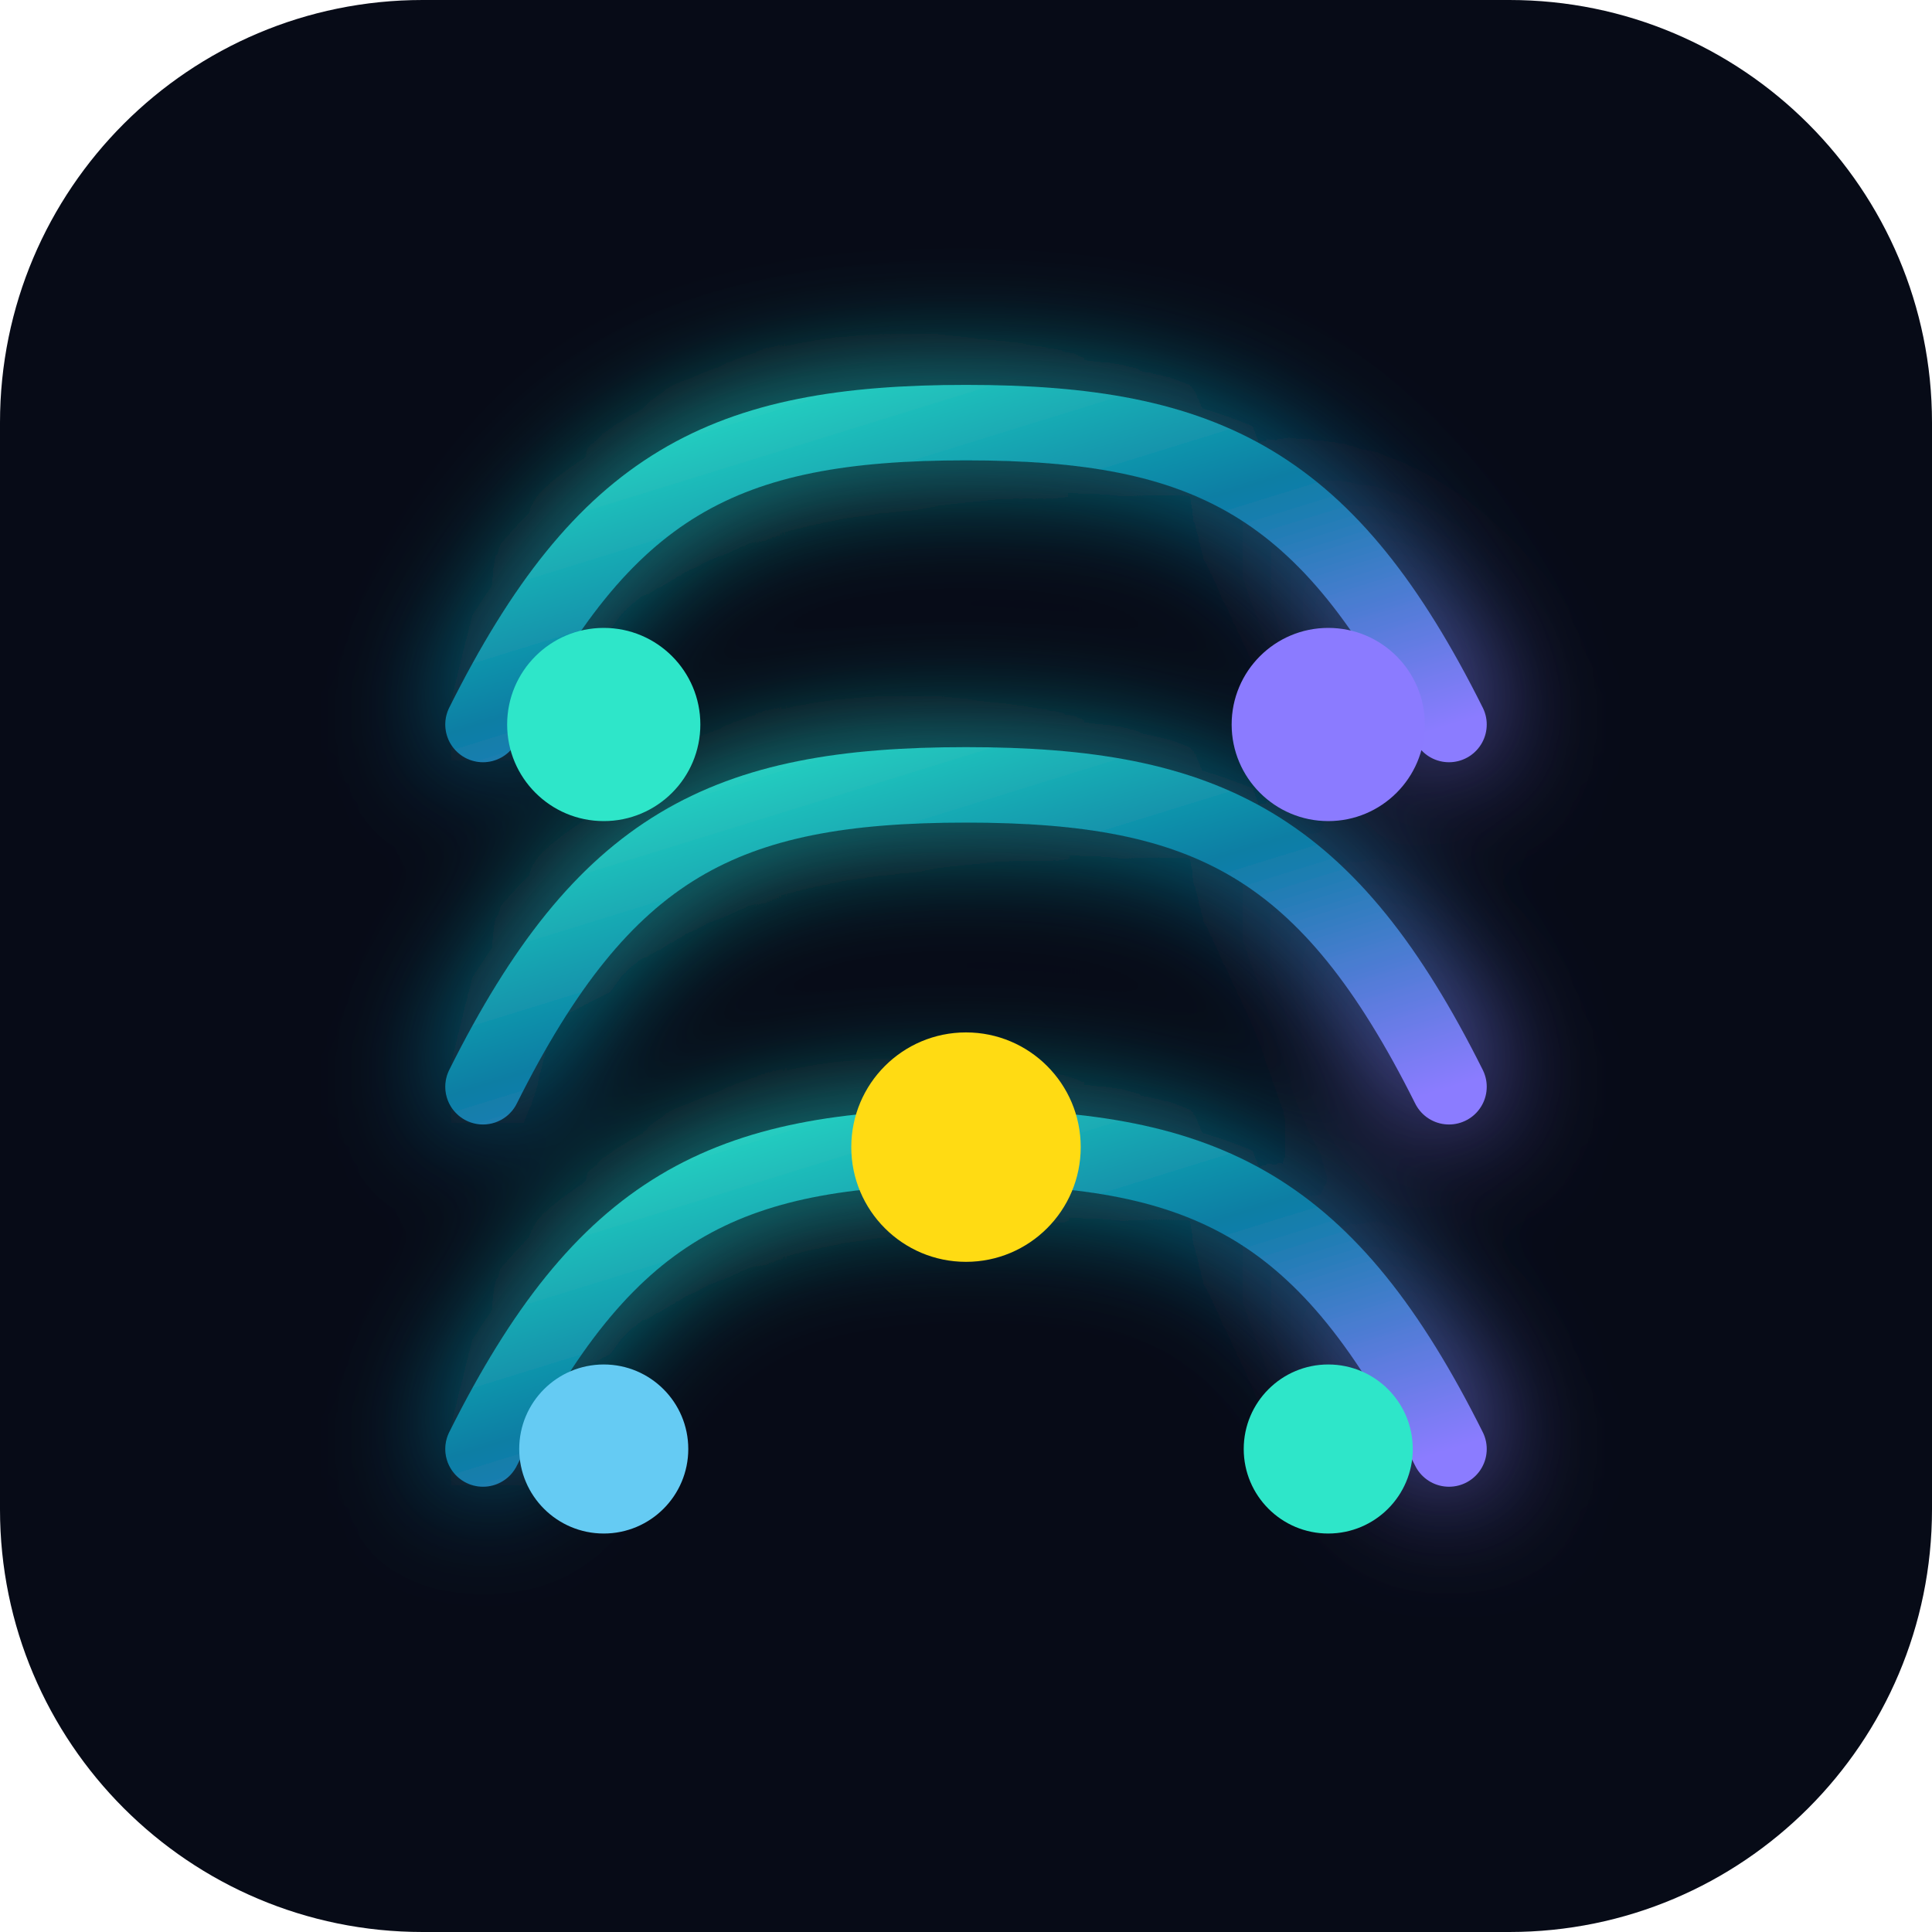
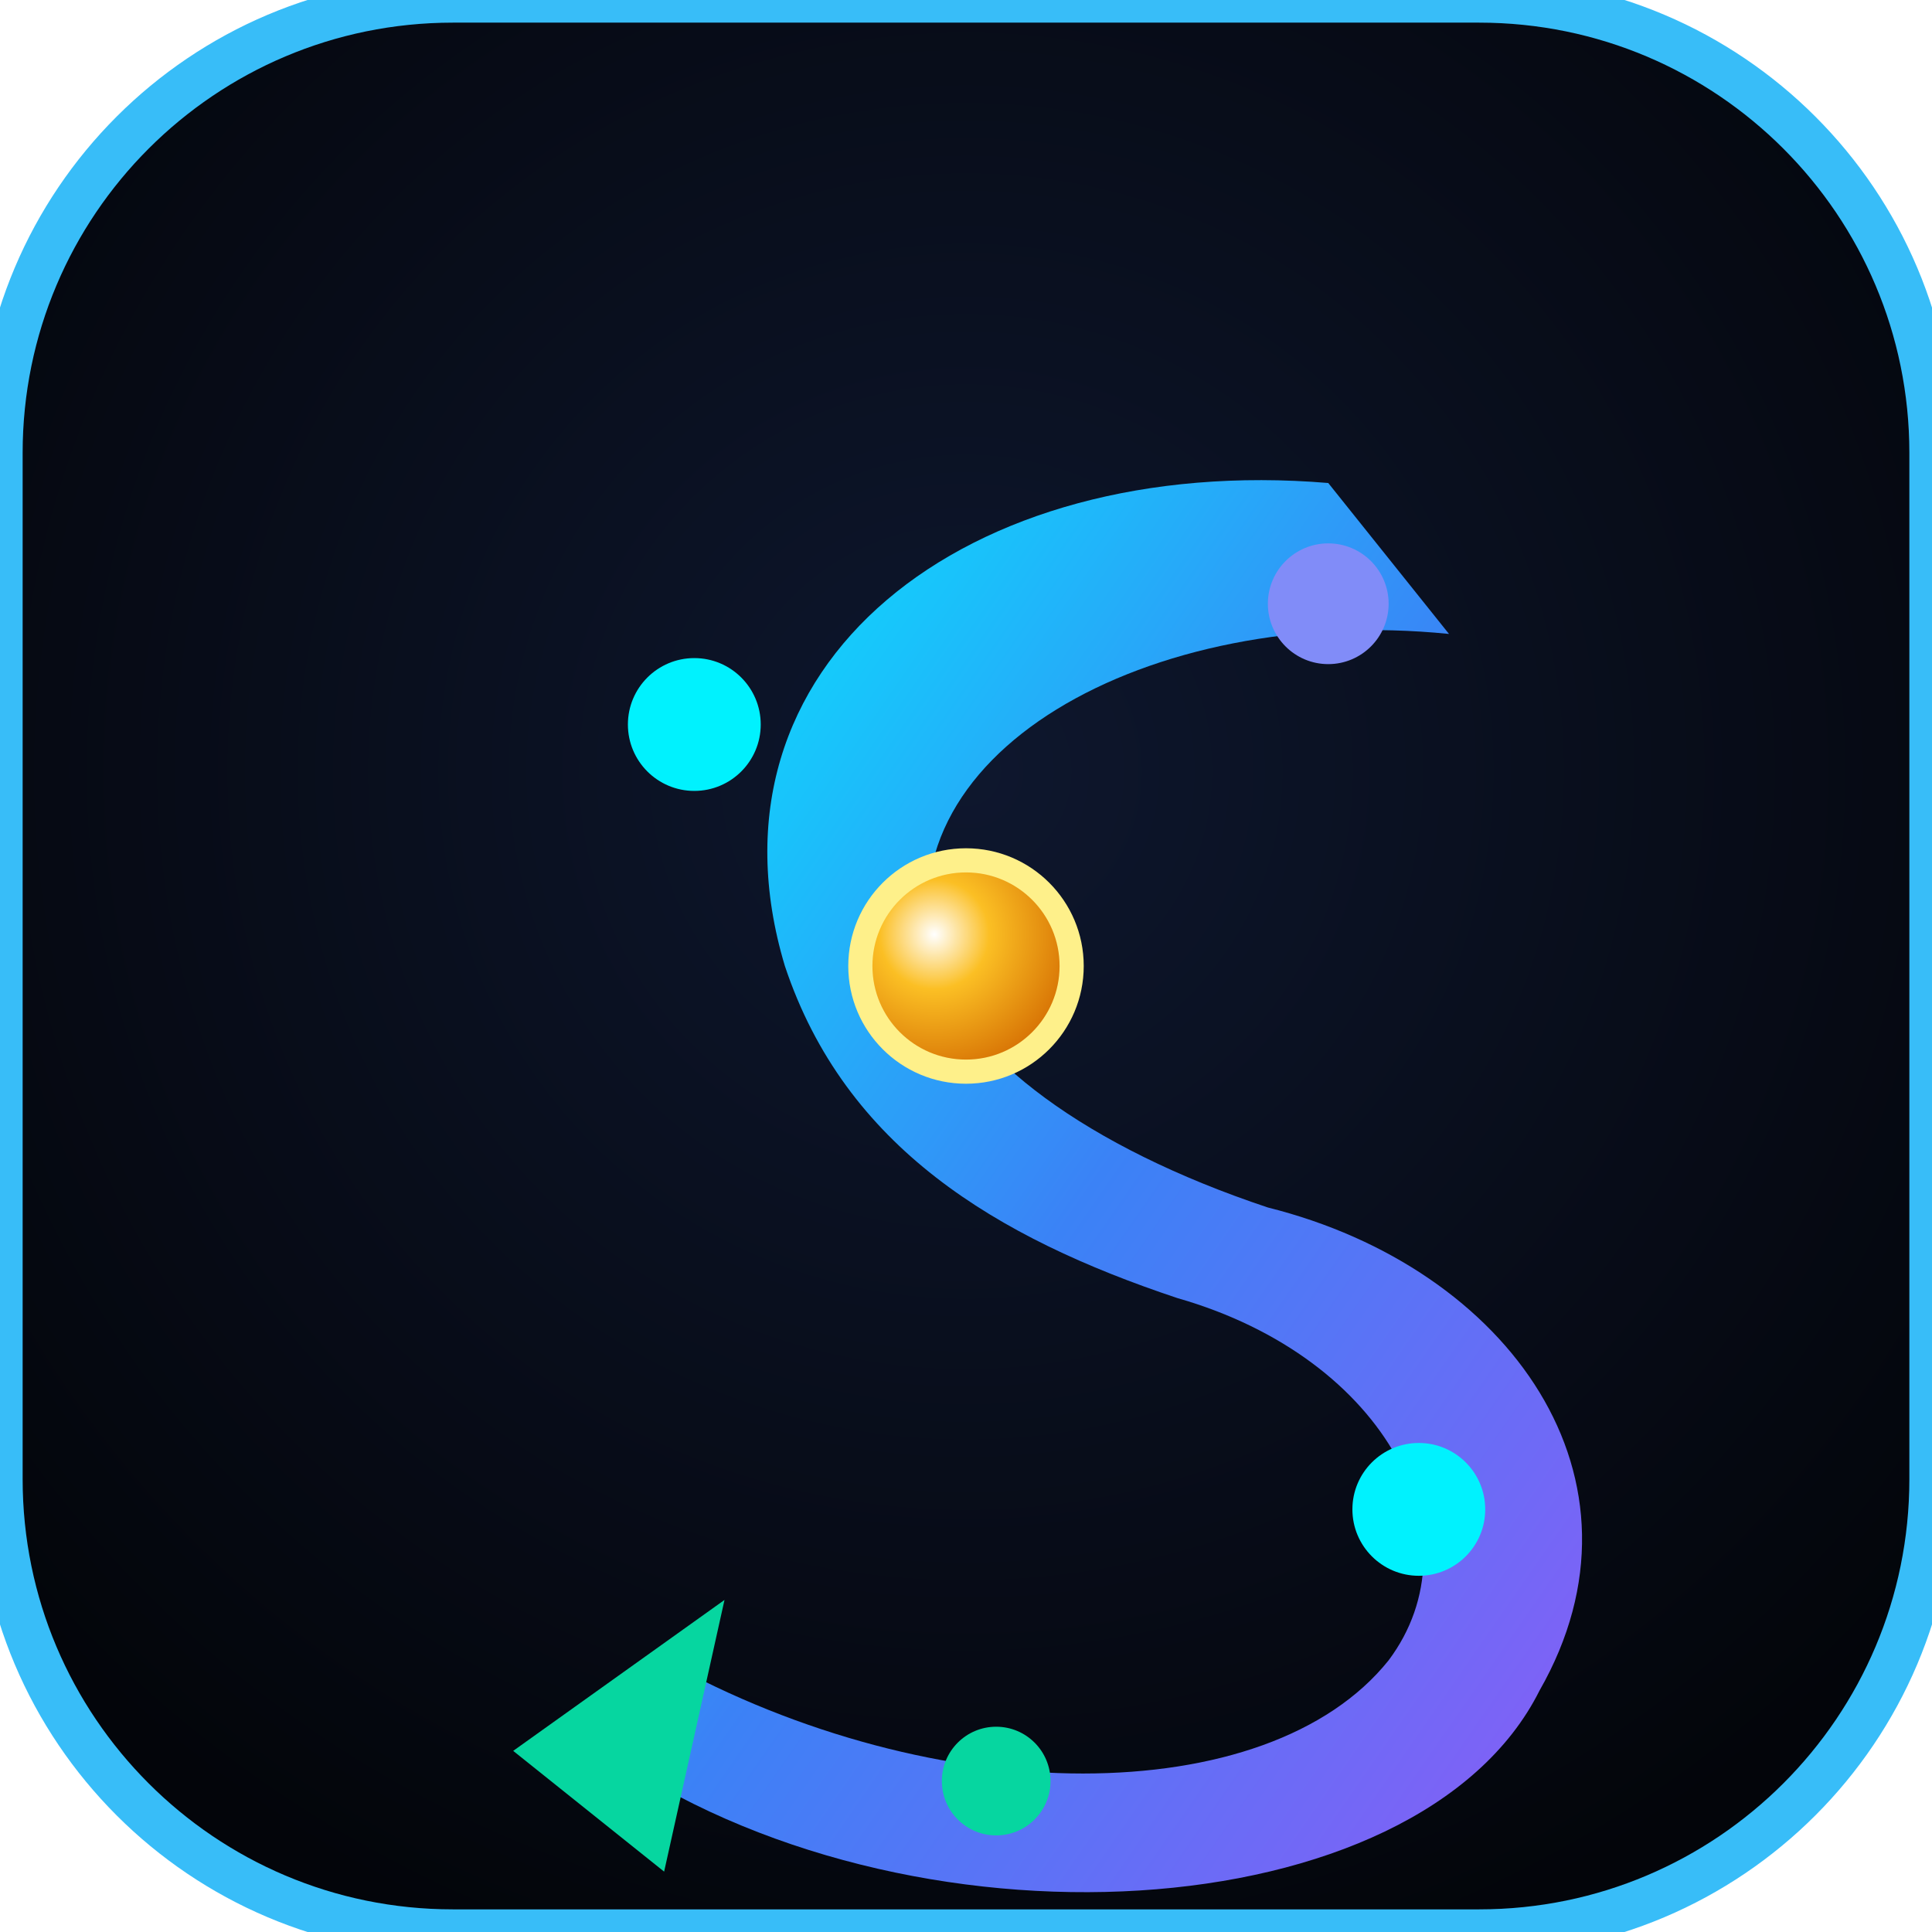
- <svg xmlns="http://www.w3.org/2000/svg" viewBox="0 0 64 64">
+ <svg xmlns="http://www.w3.org/2000/svg" viewBox="0 0 64 64" width="64" height="64">
  <defs>
-     <linearGradient id="g" x1="0%" y1="0%" x2="100%" y2="100%">
-       <stop offset="0%" stop-color="#2ee6c9" />
-       <stop offset="50%" stop-color="#0a7ea4" />
-       <stop offset="100%" stop-color="#8b7bff" />
+     <radialGradient id="favBg" cx="50%" cy="40%" r="65%">
+       <stop offset="0%" stop-color="#0e172e" />
+       <stop offset="100%" stop-color="#03050a" />
+     </radialGradient>
+     <linearGradient id="favRibbon" x1="0%" y1="0%" x2="100%" y2="100%">
+       <stop offset="0%" stop-color="#00f2fe" />
+       <stop offset="50%" stop-color="#3b82f6" />
+       <stop offset="100%" stop-color="#8b5cf6" />
    </linearGradient>
-     <filter id="glow" x="-20%" y="-20%" width="140%" height="140%">
-       <feGaussianBlur stdDeviation="2" result="b" />
-       <feMerge>
-         <feMergeNode in="b" />
-         <feMergeNode in="SourceGraphic" />
-       </feMerge>
-     </filter>
+     <radialGradient id="favGold" cx="35%" cy="35%" r="65%">
+       <stop offset="0%" stop-color="#ffffff" />
+       <stop offset="40%" stop-color="#fbbf24" />
+       <stop offset="100%" stop-color="#d97706" />
+     </radialGradient>
  </defs>
-   <rect width="64" height="64" rx="14" fill="#070b17" />
-   <g stroke="url(#g)" stroke-width="2.5" stroke-linecap="round" stroke-linejoin="round" fill="none" filter="url(#glow)">
-     <path d="M16 48 C 20 40, 24 38, 32 38 C 40 38, 44 40, 48 48" />
-     <path d="M16 36 C 20 28, 24 26, 32 26 C 40 26, 44 28, 48 36" />
-     <path d="M16 24 C 20 16, 24 14, 32 14 C 40 14, 44 16, 48 24" />
-     <path d="M32 10 L 32 54" stroke-width="1.5" stroke-dasharray="2 3" opacity="0.6" />
-   </g>
-   <circle cx="20" cy="24" r="3.2" fill="#2ee6c9" />
-   <circle cx="44" cy="24" r="3.2" fill="#8b7bff" />
-   <circle cx="32" cy="38" r="3.8" fill="#ffdb13" />
-   <circle cx="20" cy="48" r="2.8" fill="#65cbf3" />
-   <circle cx="44" cy="48" r="2.8" fill="#2ee6c9" />
+   <rect width="64" height="64" rx="15" fill="url(#favBg)" stroke="#38bdf8" stroke-width="1.5" />
+   <path d="M 44 16            C 32 15, 23 22, 26 32            C 28 38, 33 41, 39 43            C 46 45, 49 51, 46 55            C 42 60, 31 60, 22 55            L 20 58            C 30 65, 47 64, 51 56            C 55 49, 50 42, 42 40            C 36 38, 32 35, 31 32            C 29 25, 38 20, 48 21 Z" fill="url(#favRibbon)" />
+   <path d="M 24 53 L 17 58 L 22 62 Z" fill="#06d6a0" />
+   <circle cx="32" cy="32" r="3.5" fill="url(#favGold)" stroke="#fef08a" stroke-width="0.8" />
+   <circle cx="23" cy="24" r="2.2" fill="#00f2fe" />
+   <circle cx="44" cy="20" r="2" fill="#818cf8" />
+   <circle cx="47" cy="50" r="2.2" fill="#00f2fe" />
+   <circle cx="33" cy="59" r="1.8" fill="#06d6a0" />
</svg>
